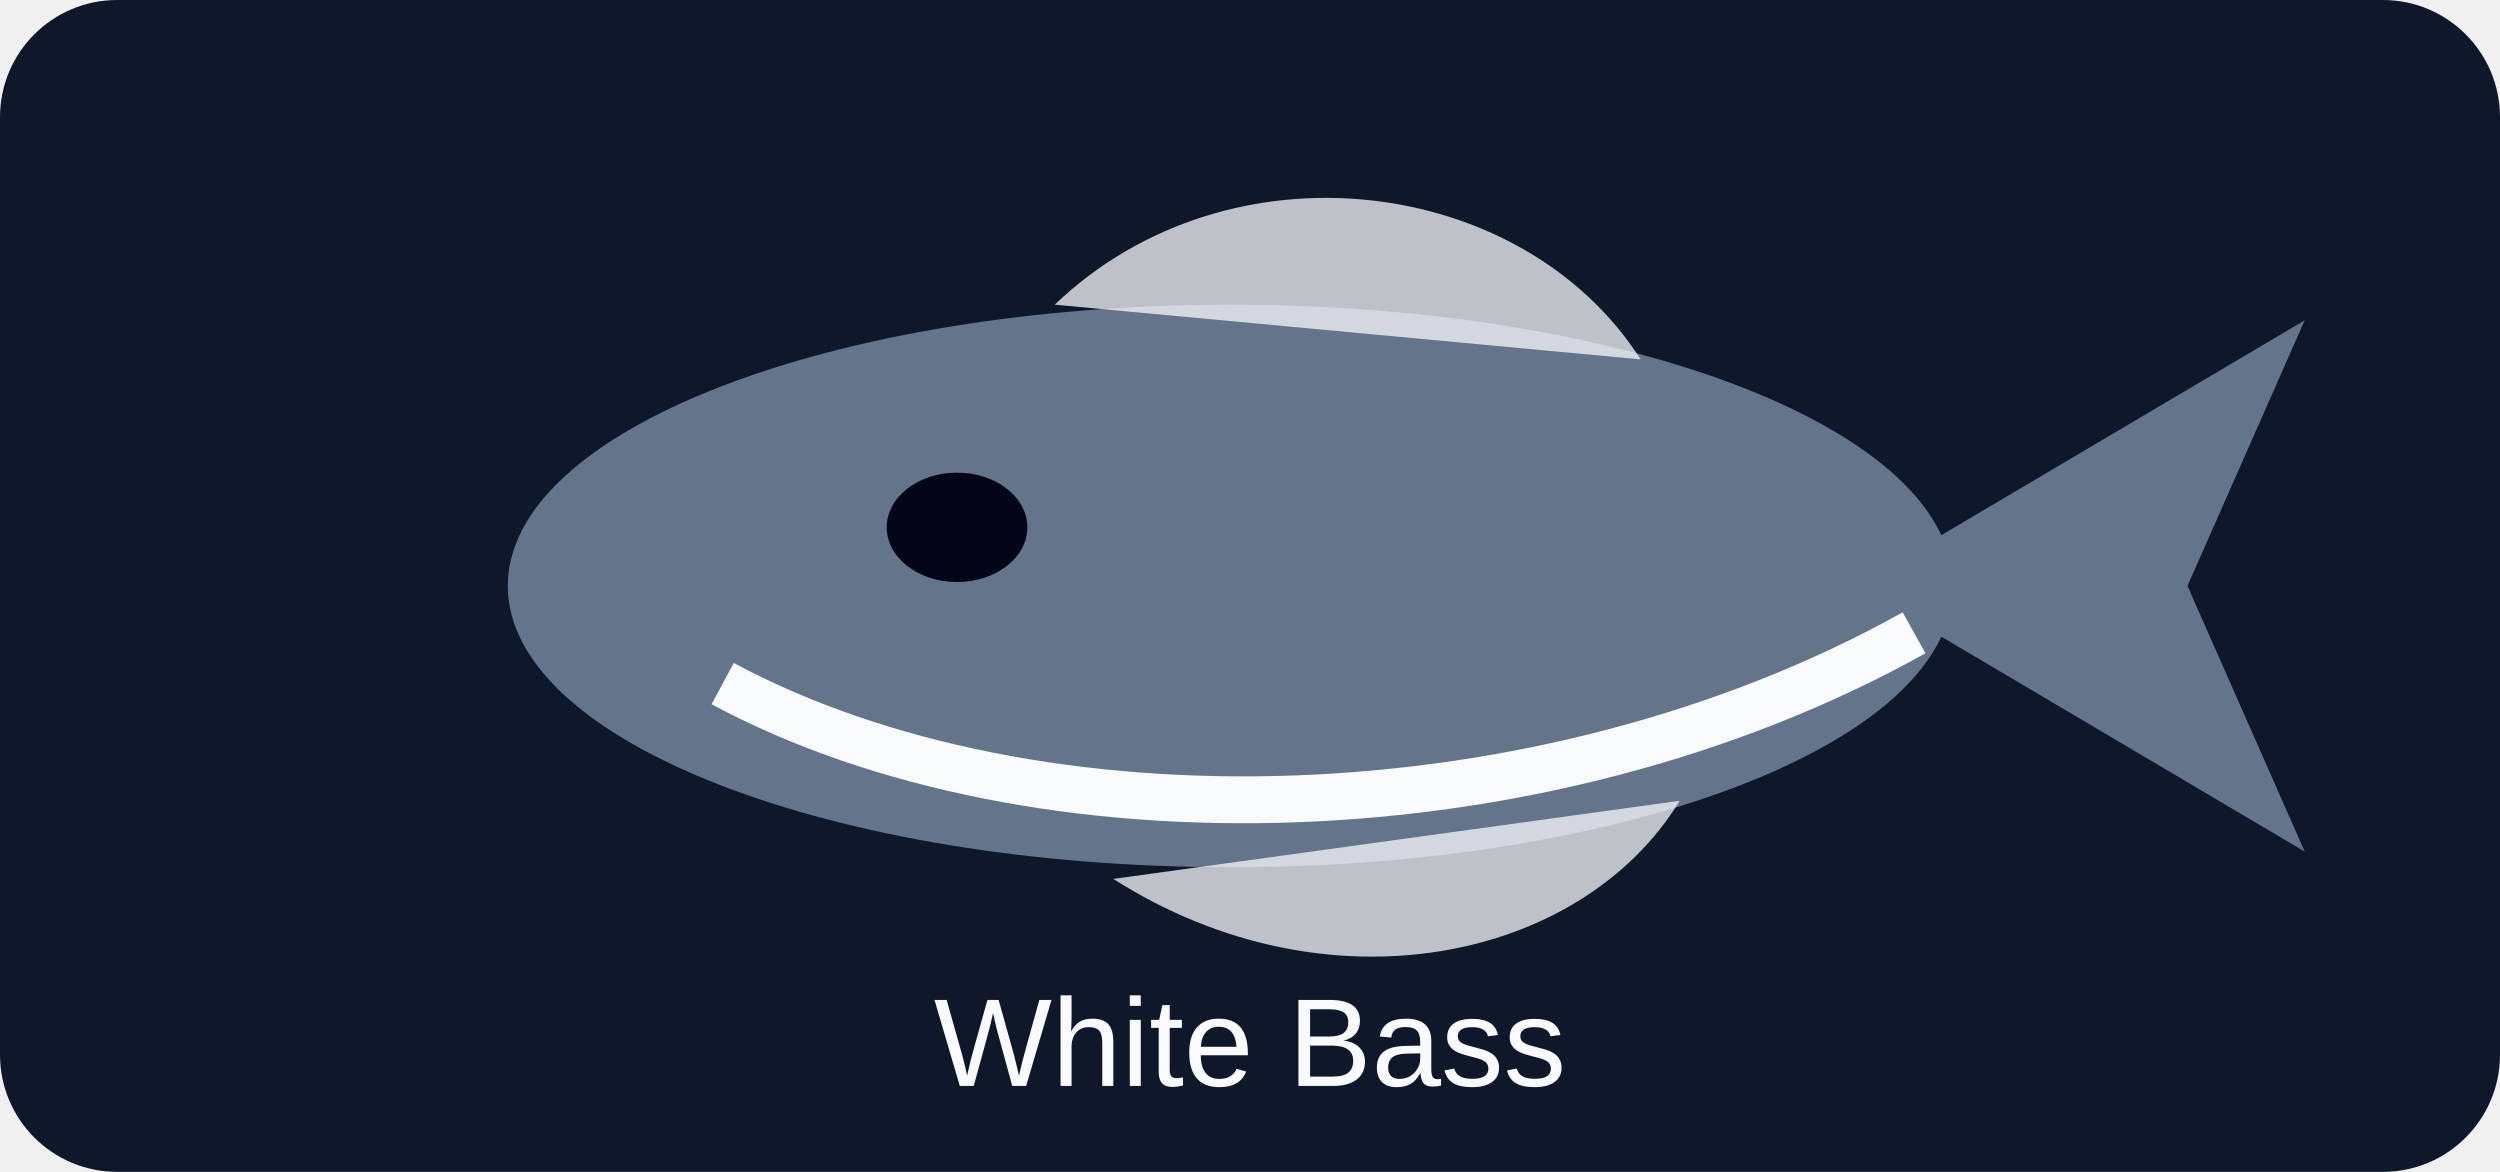
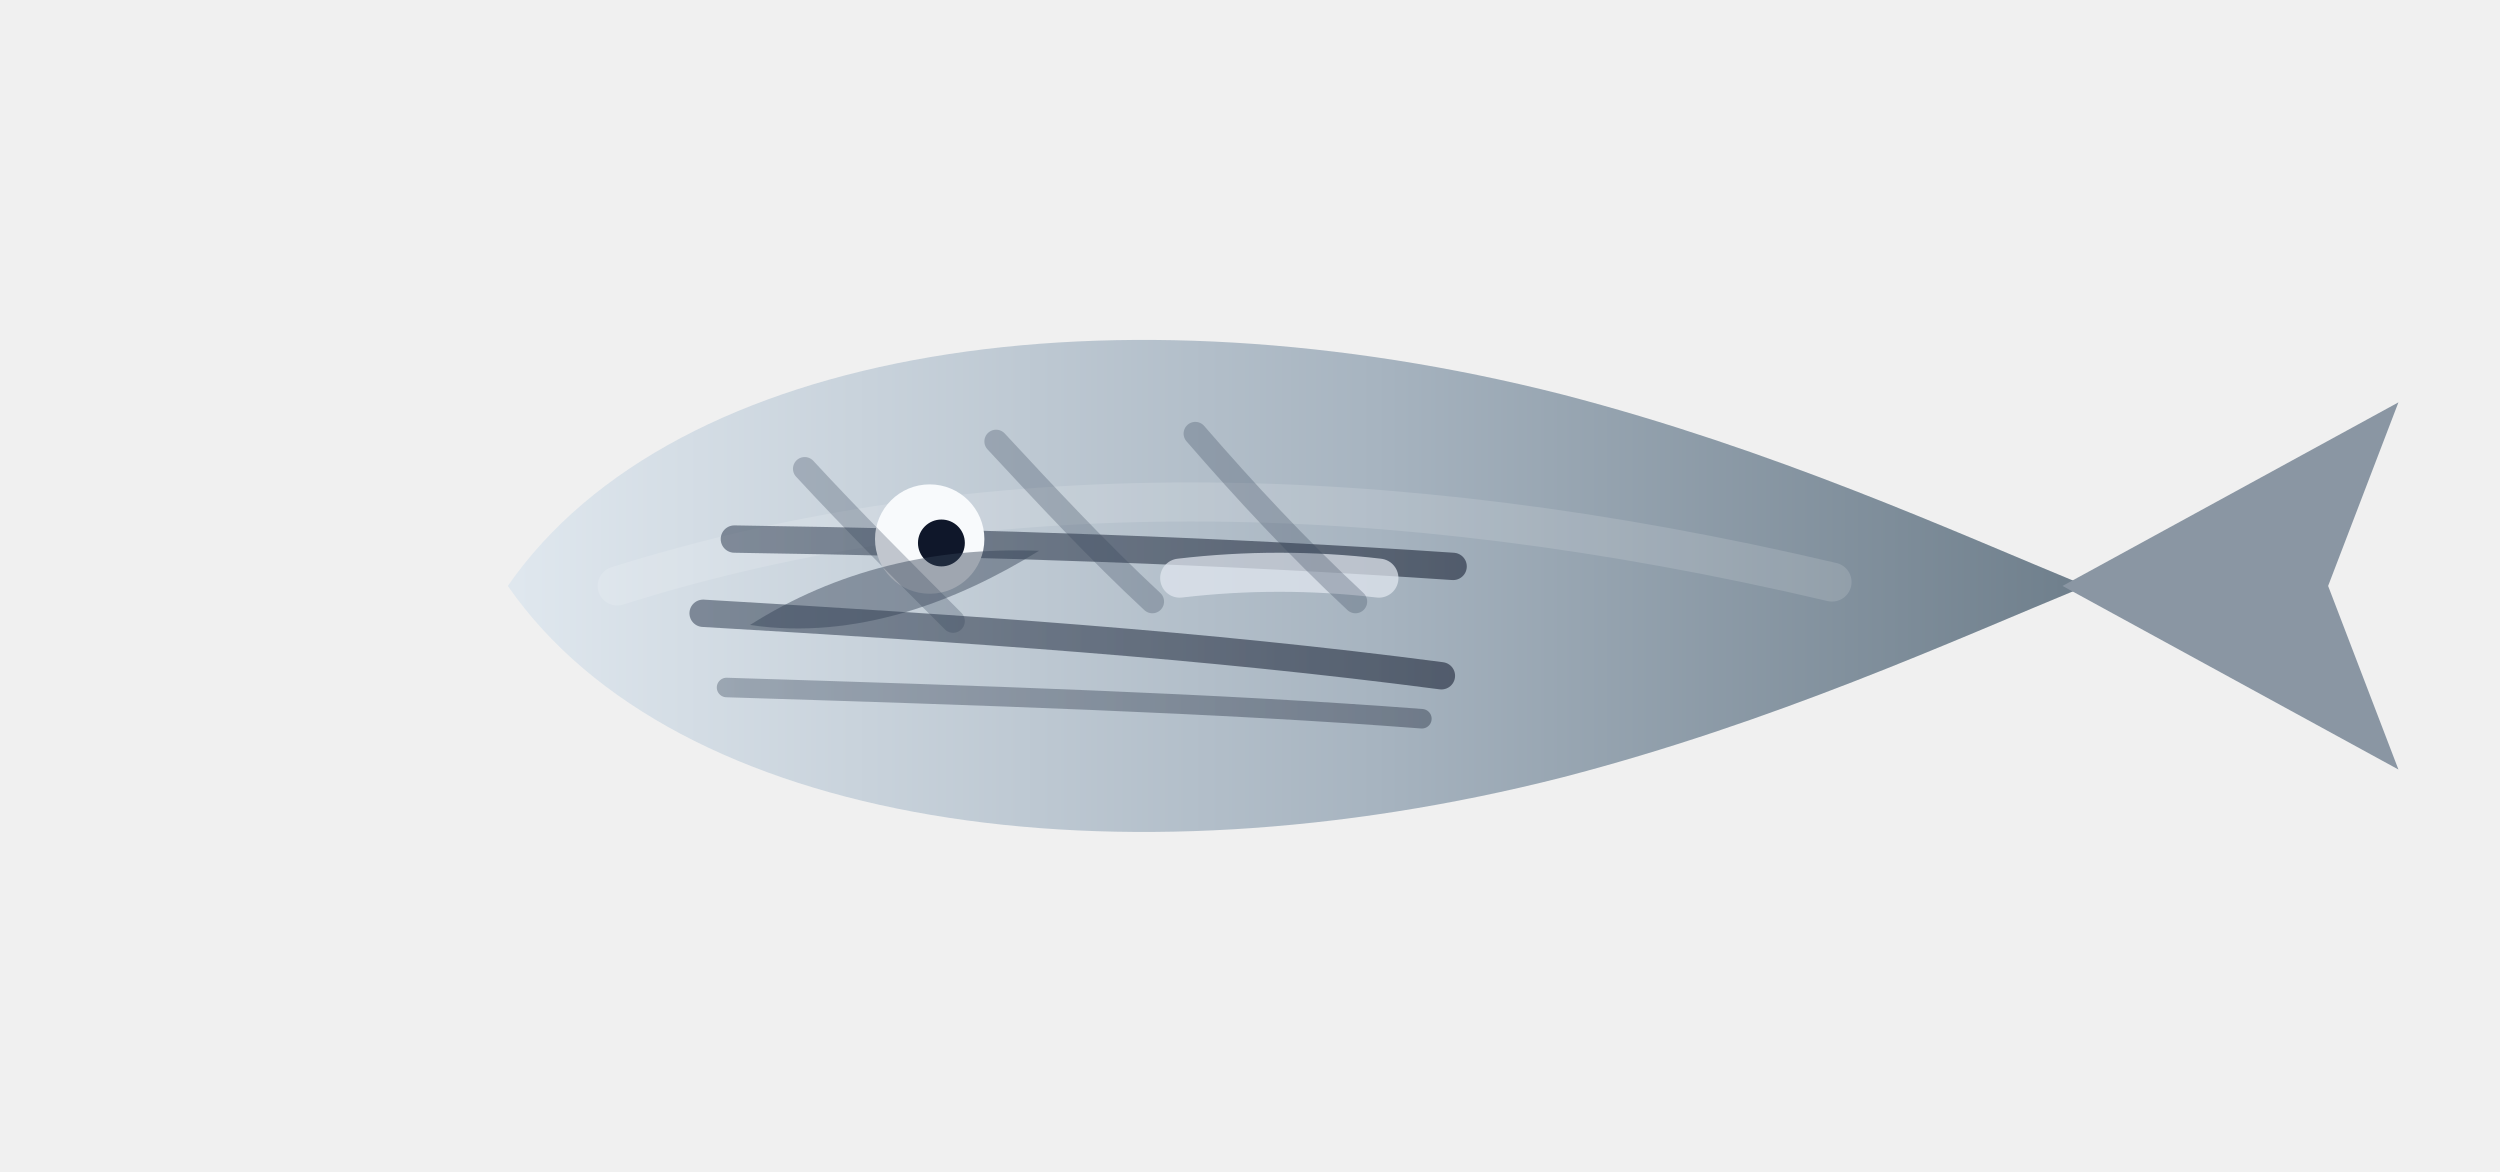
- <svg xmlns="http://www.w3.org/2000/svg" width="640" height="300" viewBox="0 0 640 300">
-   <rect width="100%" height="100%" rx="30" fill="#0f172a" />
-   <ellipse cx="315" cy="150" rx="185" ry="72" fill="#64748b" />
-   <path d="M475 150 L590 82 L560 150 L590 218 Z" fill="#64748b" />
-   <ellipse cx="245" cy="135" rx="18" ry="14" fill="#020617" />
-   <path d="M185 175 C265 218,395 215,490 162" stroke="#f8fafc" stroke-width="12" fill="none" />
-   <path d="M270 78 C315 35,390 45,420 92" fill="#f8fafc" opacity=".75" />
-   <path d="M285 225 C340 260,405 246,430 205" fill="#f8fafc" opacity=".75" />
-   <text x="320" y="278" text-anchor="middle" font-size="32" font-family="Arial" fill="#f8fafc">White Bass</text>
+ <svg xmlns="http://www.w3.org/2000/svg" width="640" height="300" viewBox="0 0 640 300" role="img" aria-label="White bass icon">
+   <defs>
+     <linearGradient id="body" x1="0" x2="1">
+       <stop offset="0%" stop-color="#dfe7ee" />
+       <stop offset="55%" stop-color="#a7b4c0" />
+       <stop offset="100%" stop-color="#6f7f8c" />
+     </linearGradient>
+     <linearGradient id="stripe" x1="0" x2="1">
+       <stop offset="0%" stop-color="#334155" />
+       <stop offset="100%" stop-color="#0f172a" />
+     </linearGradient>
+   </defs>
+   <path d="M130 150C173 88 286 72 400 101C454 115 500 136 534 150C500 164 454 185 400 199C286 228 173 212 130 150Z" fill="url(#body)" />
+   <path d="M528 150L614 103L596 150L614 197Z" fill="#8a96a3" />
+   <path d="M158 150C250 121 354 122 469 149" stroke="#ffffff" stroke-width="10" stroke-linecap="round" opacity=".14" fill="none" />
+   <path d="M188 138C253 139 313 141 372 145" stroke="url(#stripe)" stroke-width="7" stroke-linecap="round" opacity=".54" fill="none" />
+   <path d="M180 157C248 161 308 165 369 173" stroke="url(#stripe)" stroke-width="7" stroke-linecap="round" opacity=".54" fill="none" />
+   <path d="M186 176C250 178 312 180 364 184" stroke="url(#stripe)" stroke-width="5" stroke-linecap="round" opacity=".35" fill="none" />
+   <circle cx="238" cy="138" r="14" fill="#f8fafc" />
+   <circle cx="241" cy="139" r="6" fill="#0f172a" />
+   <path d="M192 160C214 146 239 140 266 141C245 154 219 164 192 160Z" fill="#334155" opacity=".45" />
+   <path d="M302 148C319 146 336 146 353 148" stroke="#e2e8f0" stroke-width="10" stroke-linecap="round" opacity=".72" fill="none" />
+   <path d="M206 120C218 133 231 146 244 159" stroke="#334155" stroke-width="6" stroke-linecap="round" opacity=".28" fill="none" />
+   <path d="M255 113C268 127 281 141 295 154" stroke="#334155" stroke-width="6" stroke-linecap="round" opacity=".28" fill="none" />
+   <path d="M306 111C319 126 332 140 347 154" stroke="#334155" stroke-width="6" stroke-linecap="round" opacity=".28" fill="none" />
</svg>
